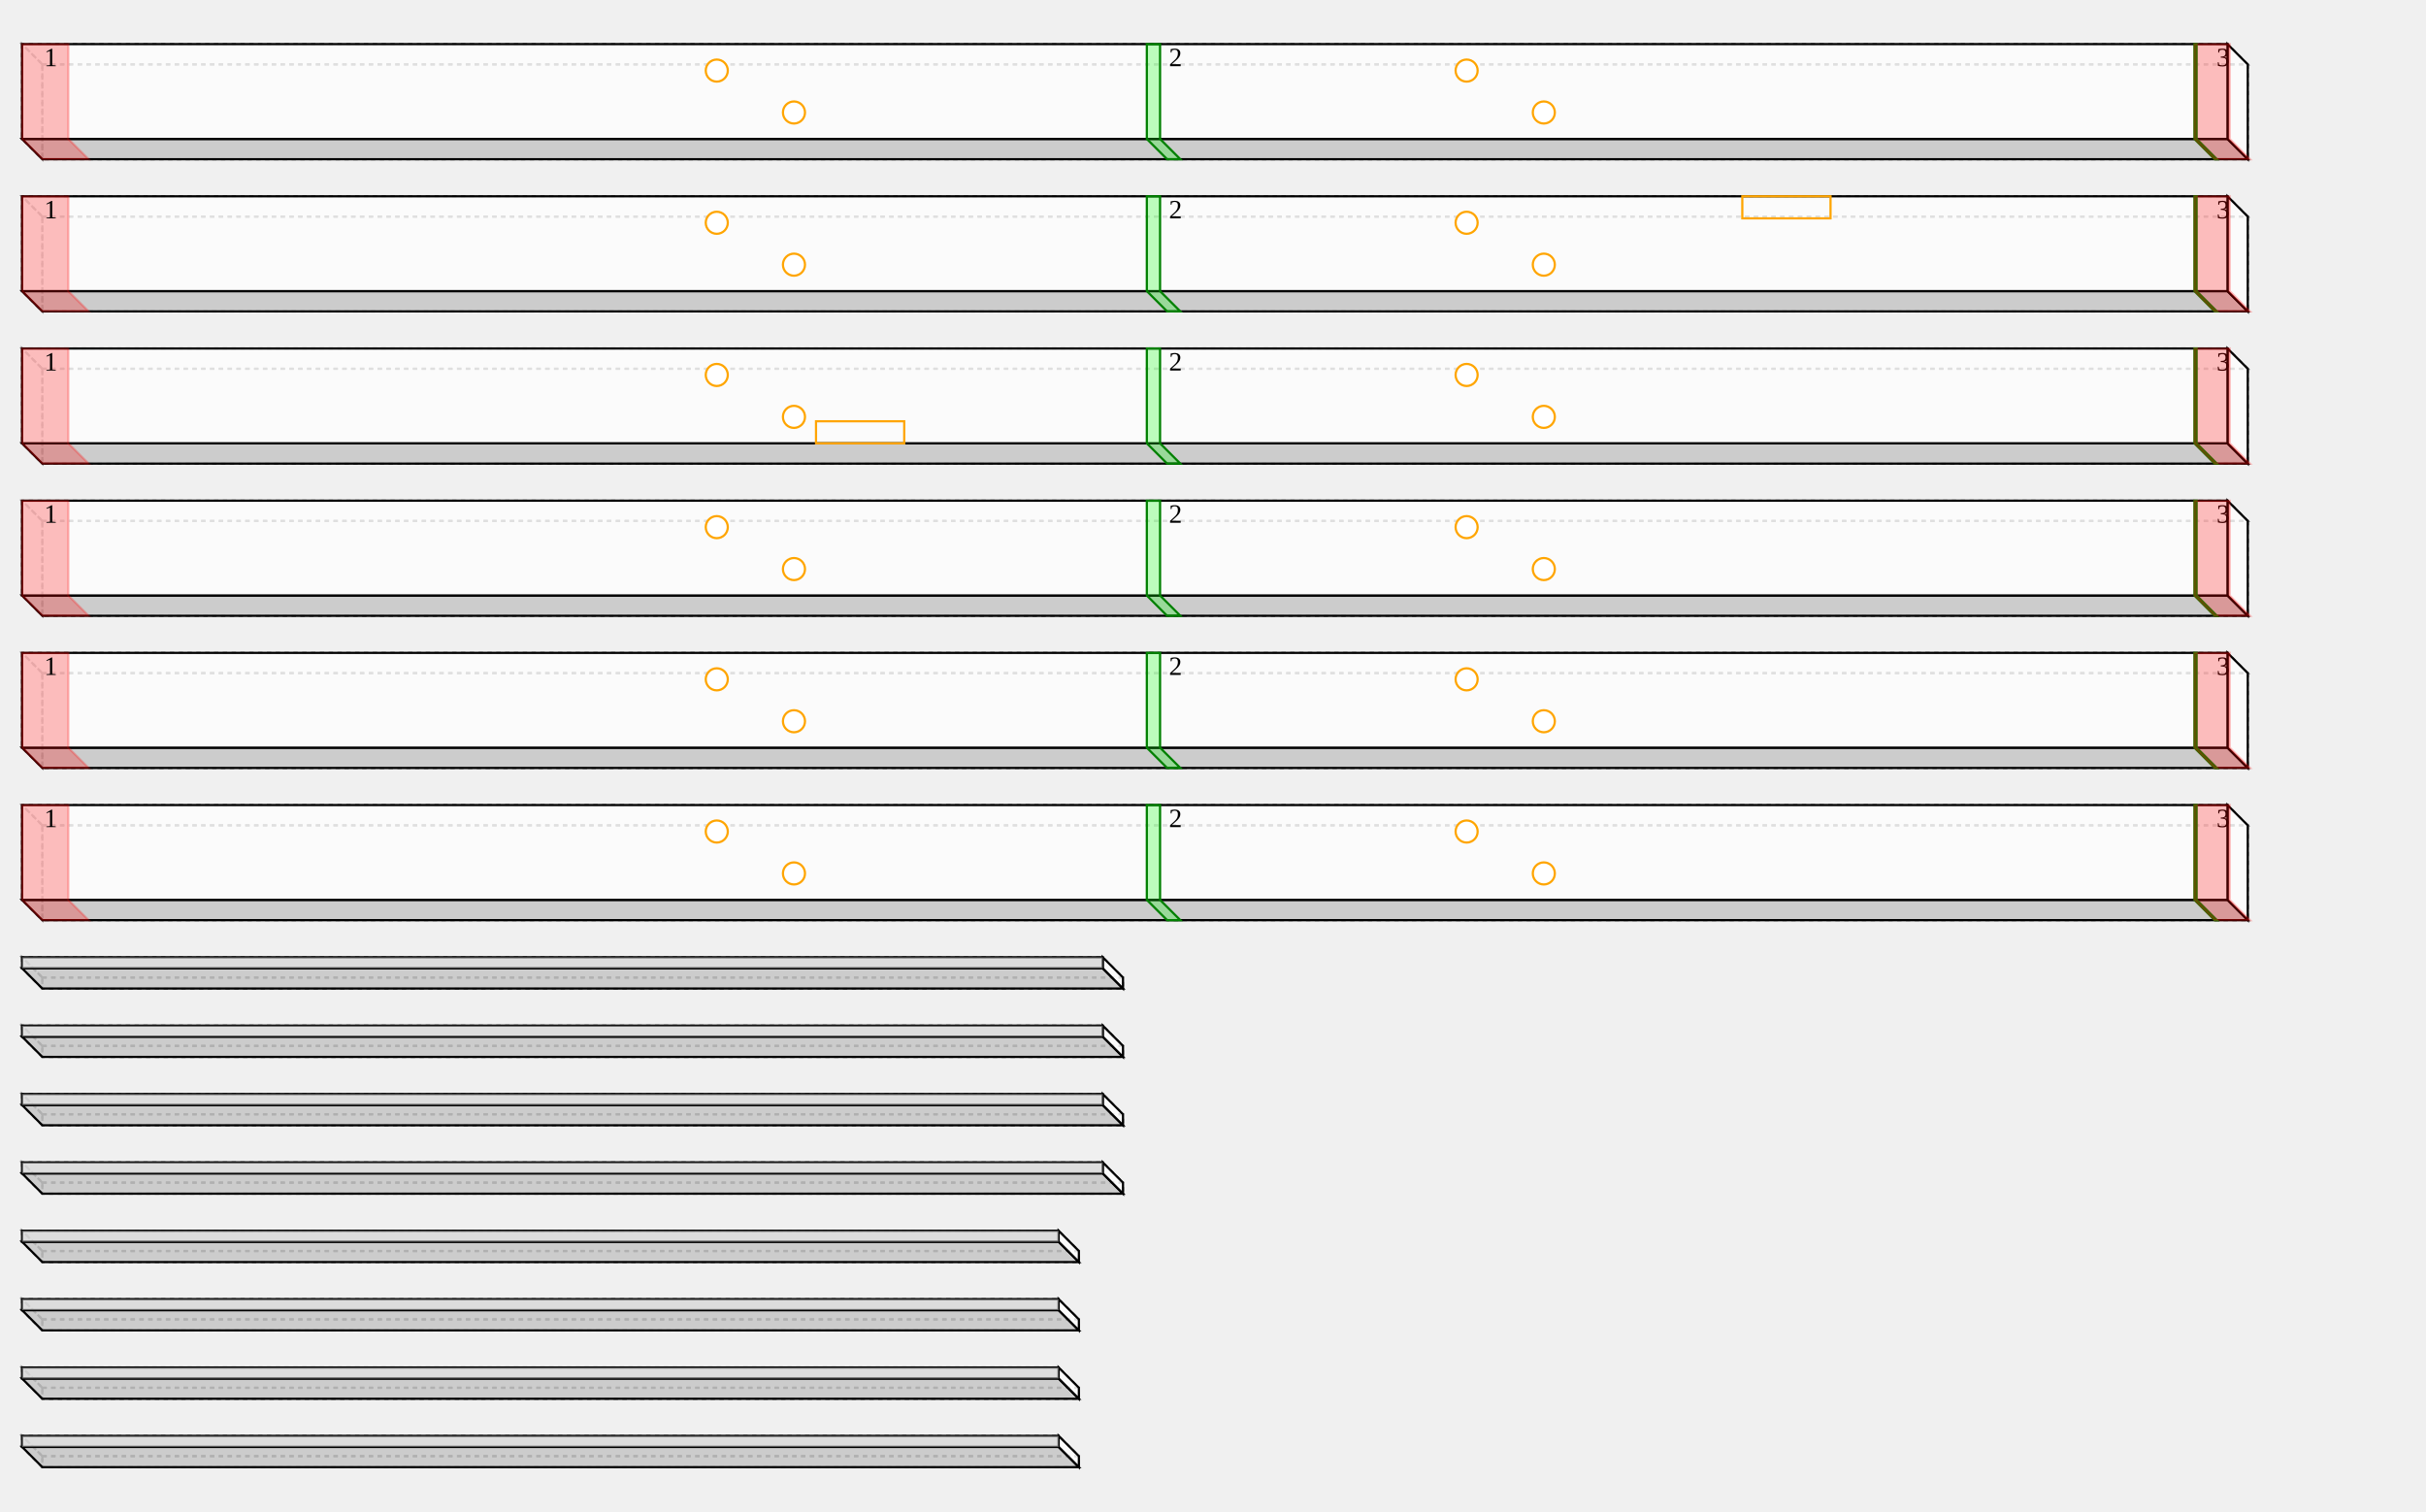
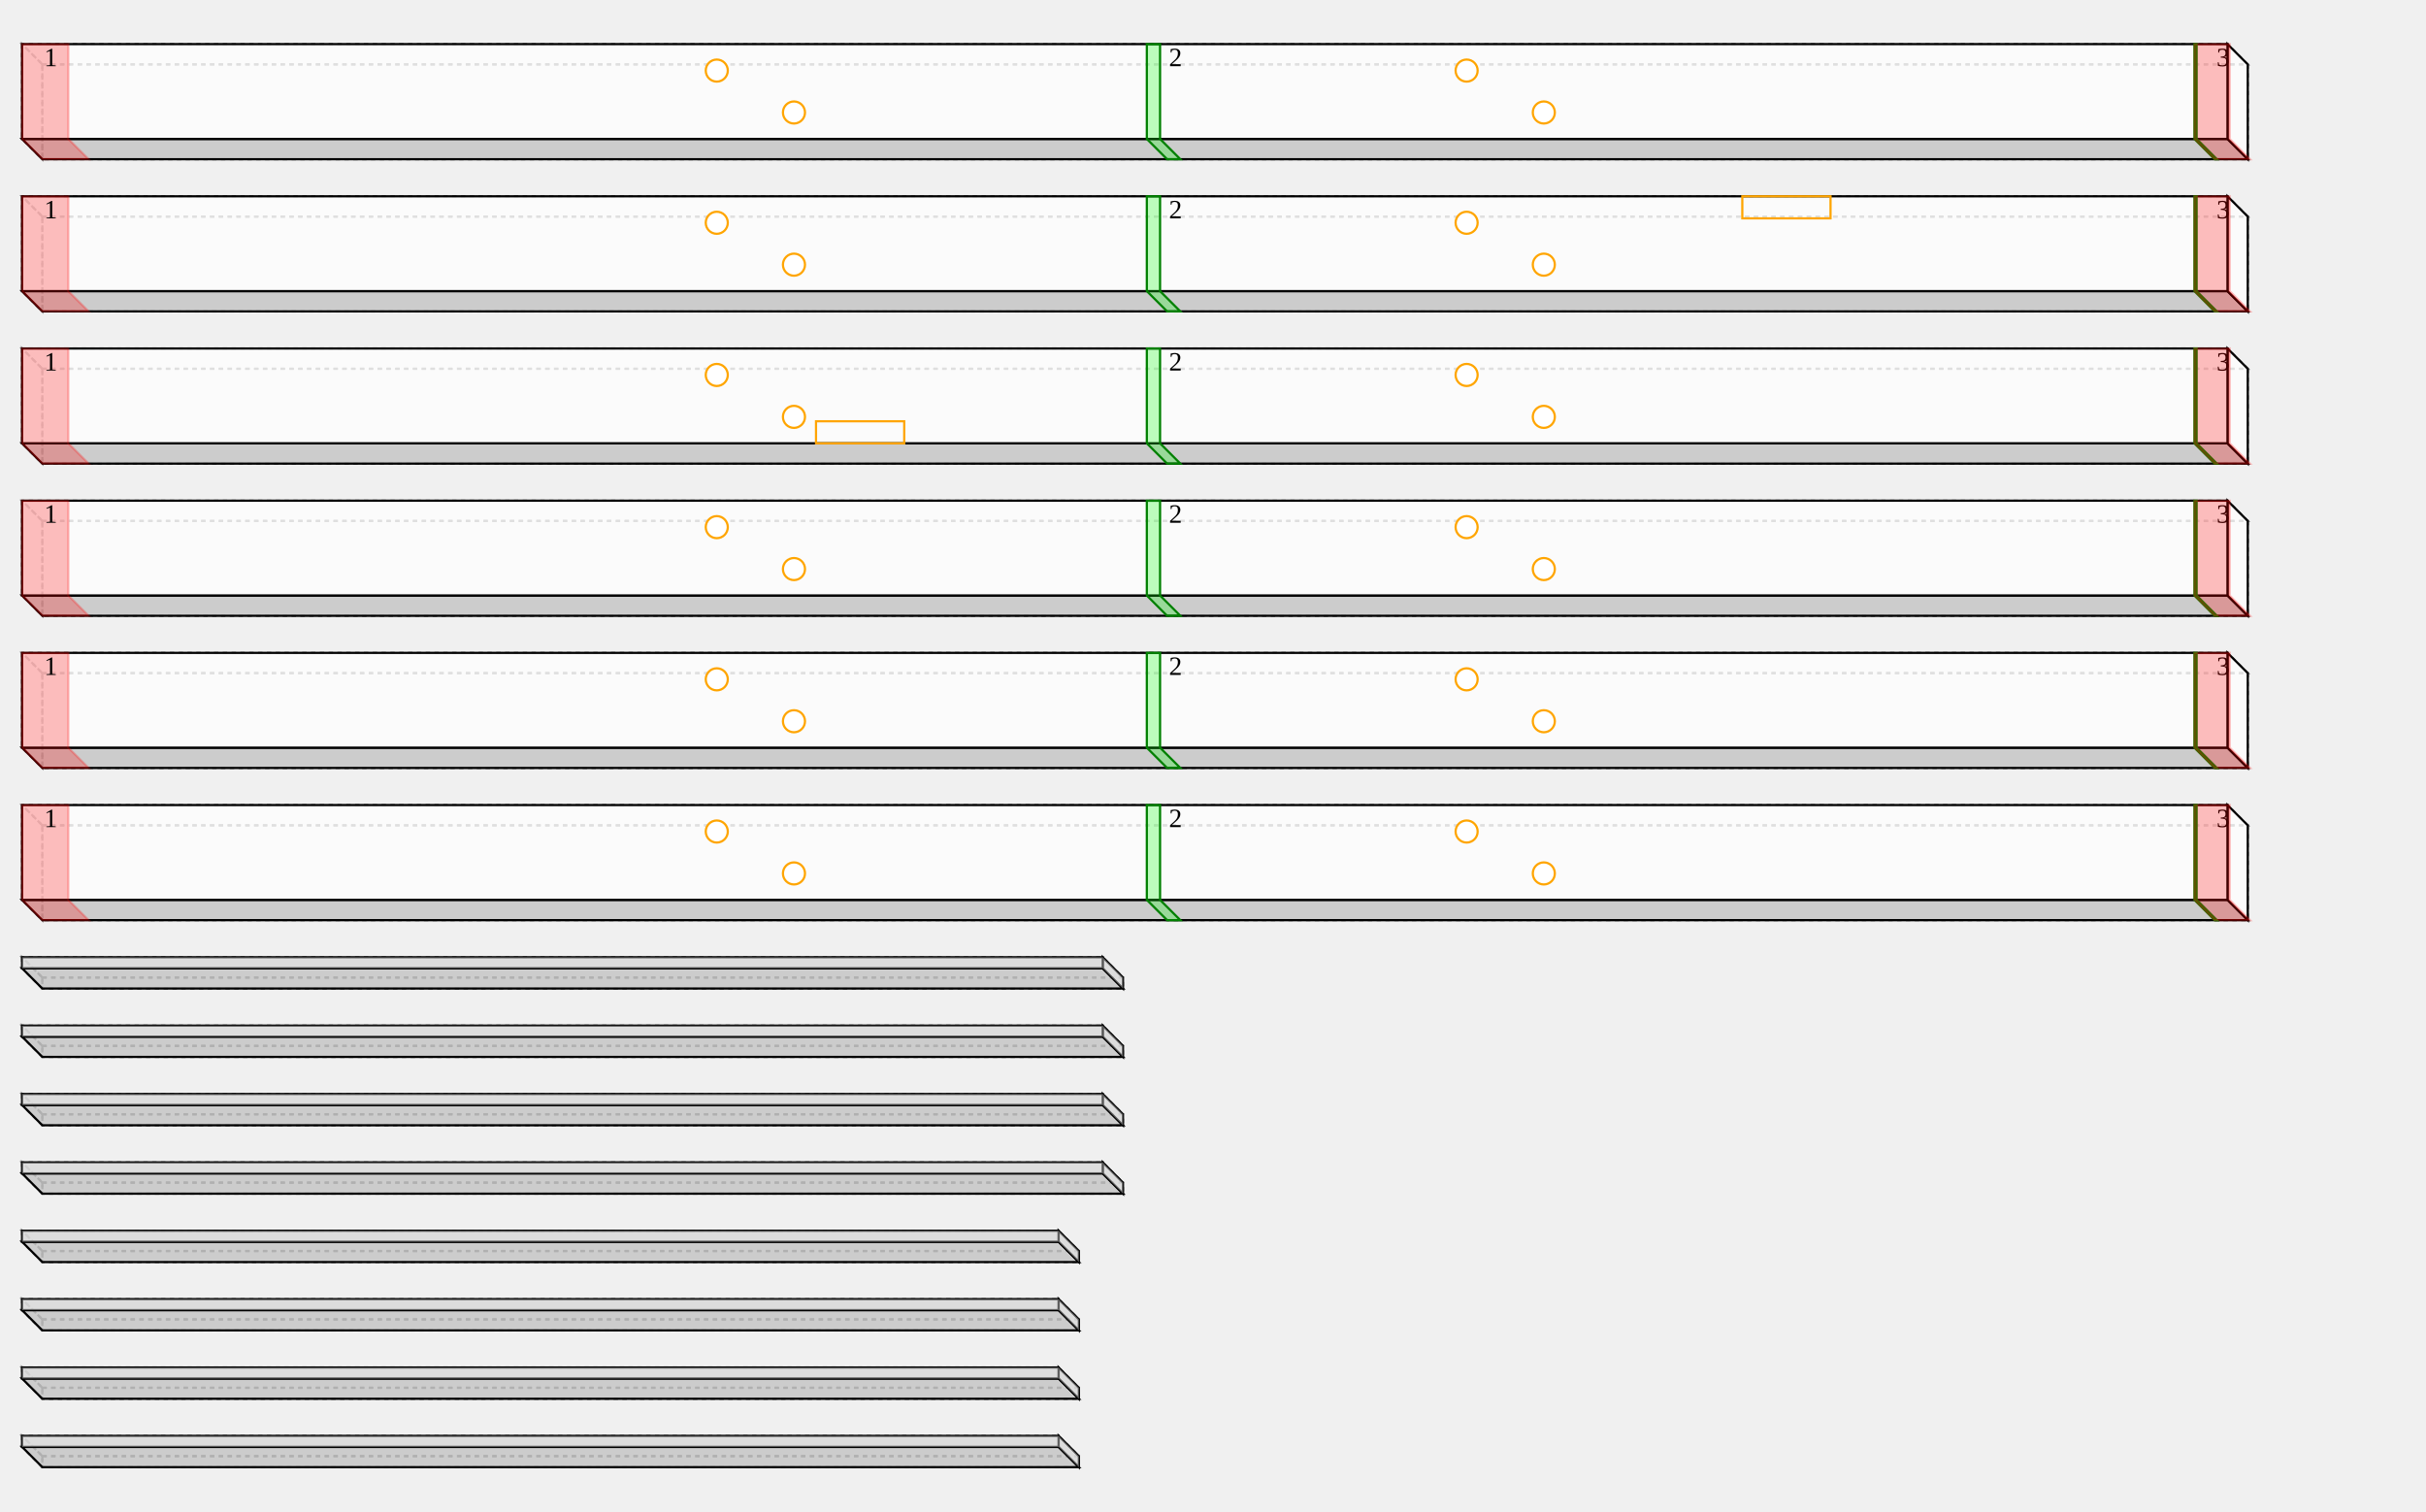
<svg xmlns="http://www.w3.org/2000/svg" width="1100" viewBox="0 0 1100 685.192">
  <polygon fill="none" stroke-width="1" stroke-dasharray="2" stroke="gray" points="19.192,29.192 19.192,72.192 1019.192,72.192 1019.192,29.192" />
  <polygon fill="none" stroke-width="1" stroke-dasharray="2" stroke="gray" points="10.0,20.0 10.0,63.0 19.192,72.192 19.192,29.192" />
  <polygon fill="none" stroke-width="1" stroke-dasharray="2" stroke="gray" points="19.192,29.192 1019.192,29.192 1010.0,20.0 10.0,20.0" />
  <polygon fill="rgba(192,192,192,0.75)" stroke-width="1" stroke-dasharray="" stroke="black" points="10.0,63.0 1010.0,63.0 1019.192,72.192 19.192,72.192" />
  <polygon fill="rgba(255,255,255,0.75)" stroke-width="1" stroke-dasharray="" stroke="black" points="1019.192,29.192 1019.192,72.192 1010.0,63.0 1010.0,20.0" />
  <polygon fill="rgba(255,255,255,0.75)" stroke-width="1" stroke-dasharray="" stroke="black" points="10.0,20.0 1010.0,20.0 1010.0,63.0 10.0,63.0" />
  <circle cx="325" cy="32" r="5" stroke="orange" fill="white" stroke-width="1" />
  <circle cx="360" cy="51" r="5" stroke="orange" fill="white" stroke-width="1" />
  <circle cx="665" cy="32" r="5" stroke="orange" fill="white" stroke-width="1" />
  <circle cx="700" cy="51" r="5" stroke="orange" fill="white" stroke-width="1" />
  <polygon fill="rgba(255,0,0,0.25)" stroke-width="1" stroke-dasharray="" stroke="rgba(255,0,0,0.25)" points="10.0,20.0 31.0,20.0 31.0,63.0 40.192,72.192 19.192,72.192 10.0,63.0" />
  <text style="" text-anchor="left" x="20" y="30" fill="black">1</text>
  <polygon fill="rgba(0,255,0,0.25)" stroke-width="1" stroke-dasharray="" stroke="green" points="520.0,20.0 526.0,20.0 526.0,63.0 535.192,72.192 529.192,72.192 520.0,63.0" />
  <text style="" text-anchor="left" x="530" y="30" fill="black">2</text>
  <polygon fill="rgba(0,255,0,0.25)" stroke-width="1" stroke-dasharray="" stroke="green" points="995.0,20.0 996.0,20.0 996.0,63.0 1005.192,72.192 1004.192,72.192 995.0,63.0" />
  <text style="" text-anchor="left" x="1005" y="30" fill="black">3</text>
  <polygon fill="rgba(255,0,0,0.25)" stroke-width="1" stroke-dasharray="" stroke="rgba(255,0,0,0.25)" points="995.0,20.0 1011.0,20.0 1011.0,63.0 1020.192,72.192 1004.192,72.192 995.0,63.0" />
  <polygon fill="none" stroke-width="1" stroke-dasharray="2" stroke="gray" points="19.192,98.192 19.192,141.192 1019.192,141.192 1019.192,98.192" />
  <polygon fill="none" stroke-width="1" stroke-dasharray="2" stroke="gray" points="10.0,89.0 10.0,132.0 19.192,141.192 19.192,98.192" />
  <polygon fill="none" stroke-width="1" stroke-dasharray="2" stroke="gray" points="19.192,98.192 1019.192,98.192 1010.0,89.0 10.0,89.0" />
  <polygon fill="rgba(192,192,192,0.75)" stroke-width="1" stroke-dasharray="" stroke="black" points="10.0,132.0 1010.0,132.0 1019.192,141.192 19.192,141.192" />
  <polygon fill="rgba(255,255,255,0.75)" stroke-width="1" stroke-dasharray="" stroke="black" points="1019.192,98.192 1019.192,141.192 1010.0,132.0 1010.0,89.0" />
  <polygon fill="rgba(255,255,255,0.75)" stroke-width="1" stroke-dasharray="" stroke="black" points="10.0,89.0 1010.0,89.0 1010.0,132.0 10.0,132.0" />
  <rect x="790" y="89" width="40" height="10" style="fill: none; stroke: orange; stroke-width: 1;" />
  <circle cx="325" cy="101" r="5" stroke="orange" fill="white" stroke-width="1" />
  <circle cx="360" cy="120" r="5" stroke="orange" fill="white" stroke-width="1" />
  <circle cx="665" cy="101" r="5" stroke="orange" fill="white" stroke-width="1" />
  <circle cx="700" cy="120" r="5" stroke="orange" fill="white" stroke-width="1" />
  <polygon fill="rgba(255,0,0,0.25)" stroke-width="1" stroke-dasharray="" stroke="rgba(255,0,0,0.25)" points="10.0,89.0 31.0,89.0 31.0,132.0 40.192,141.192 19.192,141.192 10.0,132.0" />
  <text style="" text-anchor="left" x="20" y="99" fill="black">1</text>
  <polygon fill="rgba(0,255,0,0.25)" stroke-width="1" stroke-dasharray="" stroke="green" points="520.0,89.0 526.0,89.0 526.0,132.0 535.192,141.192 529.192,141.192 520.0,132.0" />
  <text style="" text-anchor="left" x="530" y="99" fill="black">2</text>
  <polygon fill="rgba(0,255,0,0.25)" stroke-width="1" stroke-dasharray="" stroke="green" points="995.0,89.0 996.0,89.0 996.0,132.0 1005.192,141.192 1004.192,141.192 995.0,132.0" />
  <text style="" text-anchor="left" x="1005" y="99" fill="black">3</text>
  <polygon fill="rgba(255,0,0,0.25)" stroke-width="1" stroke-dasharray="" stroke="rgba(255,0,0,0.25)" points="995.0,89.0 1011.0,89.0 1011.0,132.0 1020.192,141.192 1004.192,141.192 995.0,132.0" />
  <polygon fill="none" stroke-width="1" stroke-dasharray="2" stroke="gray" points="19.192,167.192 19.192,210.192 1019.192,210.192 1019.192,167.192" />
  <polygon fill="none" stroke-width="1" stroke-dasharray="2" stroke="gray" points="10.0,158.0 10.0,201.0 19.192,210.192 19.192,167.192" />
  <polygon fill="none" stroke-width="1" stroke-dasharray="2" stroke="gray" points="19.192,167.192 1019.192,167.192 1010.0,158.0 10.0,158.0" />
  <polygon fill="rgba(192,192,192,0.75)" stroke-width="1" stroke-dasharray="" stroke="black" points="10.0,201.0 1010.0,201.0 1019.192,210.192 19.192,210.192" />
  <polygon fill="rgba(255,255,255,0.75)" stroke-width="1" stroke-dasharray="" stroke="black" points="1019.192,167.192 1019.192,210.192 1010.0,201.0 1010.0,158.0" />
  <polygon fill="rgba(255,255,255,0.75)" stroke-width="1" stroke-dasharray="" stroke="black" points="10.0,158.0 1010.0,158.0 1010.0,201.0 10.0,201.0" />
  <rect x="370" y="191" width="40" height="10" style="fill: none; stroke: orange; stroke-width: 1;" />
  <circle cx="325" cy="170" r="5" stroke="orange" fill="white" stroke-width="1" />
  <circle cx="360" cy="189" r="5" stroke="orange" fill="white" stroke-width="1" />
  <circle cx="665" cy="170" r="5" stroke="orange" fill="white" stroke-width="1" />
  <circle cx="700" cy="189" r="5" stroke="orange" fill="white" stroke-width="1" />
  <polygon fill="rgba(255,0,0,0.25)" stroke-width="1" stroke-dasharray="" stroke="rgba(255,0,0,0.25)" points="10.0,158.0 31.0,158.0 31.0,201.0 40.192,210.192 19.192,210.192 10.0,201.0" />
  <text style="" text-anchor="left" x="20" y="168" fill="black">1</text>
  <polygon fill="rgba(0,255,0,0.25)" stroke-width="1" stroke-dasharray="" stroke="green" points="520.0,158.0 526.0,158.0 526.0,201.0 535.192,210.192 529.192,210.192 520.0,201.0" />
  <text style="" text-anchor="left" x="530" y="168" fill="black">2</text>
  <polygon fill="rgba(0,255,0,0.25)" stroke-width="1" stroke-dasharray="" stroke="green" points="995.0,158.0 996.0,158.0 996.0,201.0 1005.192,210.192 1004.192,210.192 995.0,201.0" />
  <text style="" text-anchor="left" x="1005" y="168" fill="black">3</text>
  <polygon fill="rgba(255,0,0,0.25)" stroke-width="1" stroke-dasharray="" stroke="rgba(255,0,0,0.25)" points="995.0,158.0 1011.0,158.0 1011.0,201.0 1020.192,210.192 1004.192,210.192 995.0,201.0" />
  <polygon fill="none" stroke-width="1" stroke-dasharray="2" stroke="gray" points="19.192,236.192 19.192,279.192 1019.192,279.192 1019.192,236.192" />
  <polygon fill="none" stroke-width="1" stroke-dasharray="2" stroke="gray" points="10.0,227.0 10.0,270.0 19.192,279.192 19.192,236.192" />
  <polygon fill="none" stroke-width="1" stroke-dasharray="2" stroke="gray" points="19.192,236.192 1019.192,236.192 1010.0,227.0 10.0,227.0" />
  <polygon fill="rgba(192,192,192,0.75)" stroke-width="1" stroke-dasharray="" stroke="black" points="10.0,270.0 1010.0,270.0 1019.192,279.192 19.192,279.192" />
  <polygon fill="rgba(255,255,255,0.75)" stroke-width="1" stroke-dasharray="" stroke="black" points="1019.192,236.192 1019.192,279.192 1010.0,270.0 1010.0,227.0" />
  <polygon fill="rgba(255,255,255,0.75)" stroke-width="1" stroke-dasharray="" stroke="black" points="10.0,227.0 1010.0,227.0 1010.0,270.0 10.0,270.0" />
  <circle cx="325" cy="239" r="5" stroke="orange" fill="white" stroke-width="1" />
  <circle cx="360" cy="258" r="5" stroke="orange" fill="white" stroke-width="1" />
  <circle cx="665" cy="239" r="5" stroke="orange" fill="white" stroke-width="1" />
  <circle cx="700" cy="258" r="5" stroke="orange" fill="white" stroke-width="1" />
  <polygon fill="rgba(255,0,0,0.25)" stroke-width="1" stroke-dasharray="" stroke="rgba(255,0,0,0.25)" points="10.0,227.0 31.0,227.0 31.0,270.0 40.192,279.192 19.192,279.192 10.0,270.0" />
  <text style="" text-anchor="left" x="20" y="237" fill="black">1</text>
  <polygon fill="rgba(0,255,0,0.25)" stroke-width="1" stroke-dasharray="" stroke="green" points="520.0,227.0 526.0,227.0 526.0,270.0 535.192,279.192 529.192,279.192 520.0,270.0" />
  <text style="" text-anchor="left" x="530" y="237" fill="black">2</text>
  <polygon fill="rgba(0,255,0,0.25)" stroke-width="1" stroke-dasharray="" stroke="green" points="995.0,227.0 996.0,227.0 996.0,270.0 1005.192,279.192 1004.192,279.192 995.0,270.0" />
  <text style="" text-anchor="left" x="1005" y="237" fill="black">3</text>
  <polygon fill="rgba(255,0,0,0.25)" stroke-width="1" stroke-dasharray="" stroke="rgba(255,0,0,0.25)" points="995.0,227.0 1011.0,227.0 1011.0,270.0 1020.192,279.192 1004.192,279.192 995.0,270.0" />
  <polygon fill="none" stroke-width="1" stroke-dasharray="2" stroke="gray" points="19.192,305.192 19.192,348.192 1019.192,348.192 1019.192,305.192" />
  <polygon fill="none" stroke-width="1" stroke-dasharray="2" stroke="gray" points="10.0,296.0 10.0,339.0 19.192,348.192 19.192,305.192" />
  <polygon fill="none" stroke-width="1" stroke-dasharray="2" stroke="gray" points="19.192,305.192 1019.192,305.192 1010.0,296.0 10.0,296.0" />
  <polygon fill="rgba(192,192,192,0.75)" stroke-width="1" stroke-dasharray="" stroke="black" points="10.0,339.0 1010.0,339.0 1019.192,348.192 19.192,348.192" />
  <polygon fill="rgba(255,255,255,0.75)" stroke-width="1" stroke-dasharray="" stroke="black" points="1019.192,305.192 1019.192,348.192 1010.0,339.0 1010.0,296.0" />
  <polygon fill="rgba(255,255,255,0.75)" stroke-width="1" stroke-dasharray="" stroke="black" points="10.0,296.0 1010.0,296.0 1010.0,339.0 10.0,339.0" />
  <circle cx="325" cy="308" r="5" stroke="orange" fill="white" stroke-width="1" />
  <circle cx="360" cy="327" r="5" stroke="orange" fill="white" stroke-width="1" />
  <circle cx="665" cy="308" r="5" stroke="orange" fill="white" stroke-width="1" />
  <circle cx="700" cy="327" r="5" stroke="orange" fill="white" stroke-width="1" />
  <polygon fill="rgba(255,0,0,0.25)" stroke-width="1" stroke-dasharray="" stroke="rgba(255,0,0,0.25)" points="10.0,296.0 31.0,296.0 31.0,339.0 40.192,348.192 19.192,348.192 10.0,339.0" />
  <text style="" text-anchor="left" x="20" y="306" fill="black">1</text>
  <polygon fill="rgba(0,255,0,0.25)" stroke-width="1" stroke-dasharray="" stroke="green" points="520.0,296.0 526.0,296.0 526.0,339.0 535.192,348.192 529.192,348.192 520.0,339.0" />
  <text style="" text-anchor="left" x="530" y="306" fill="black">2</text>
  <polygon fill="rgba(0,255,0,0.25)" stroke-width="1" stroke-dasharray="" stroke="green" points="995.0,296.0 996.0,296.0 996.0,339.0 1005.192,348.192 1004.192,348.192 995.0,339.0" />
  <text style="" text-anchor="left" x="1005" y="306" fill="black">3</text>
  <polygon fill="rgba(255,0,0,0.25)" stroke-width="1" stroke-dasharray="" stroke="rgba(255,0,0,0.25)" points="995.0,296.0 1011.0,296.0 1011.0,339.0 1020.192,348.192 1004.192,348.192 995.0,339.0" />
  <polygon fill="none" stroke-width="1" stroke-dasharray="2" stroke="gray" points="19.192,374.192 19.192,417.192 1019.192,417.192 1019.192,374.192" />
  <polygon fill="none" stroke-width="1" stroke-dasharray="2" stroke="gray" points="10.0,365.0 10.0,408.0 19.192,417.192 19.192,374.192" />
  <polygon fill="none" stroke-width="1" stroke-dasharray="2" stroke="gray" points="19.192,374.192 1019.192,374.192 1010.0,365.0 10.0,365.0" />
  <polygon fill="rgba(192,192,192,0.75)" stroke-width="1" stroke-dasharray="" stroke="black" points="10.0,408.0 1010.0,408.0 1019.192,417.192 19.192,417.192" />
  <polygon fill="rgba(255,255,255,0.75)" stroke-width="1" stroke-dasharray="" stroke="black" points="1019.192,374.192 1019.192,417.192 1010.0,408.0 1010.0,365.0" />
  <polygon fill="rgba(255,255,255,0.75)" stroke-width="1" stroke-dasharray="" stroke="black" points="10.0,365.0 1010.0,365.0 1010.0,408.0 10.0,408.0" />
  <circle cx="325" cy="377" r="5" stroke="orange" fill="white" stroke-width="1" />
  <circle cx="360" cy="396" r="5" stroke="orange" fill="white" stroke-width="1" />
  <circle cx="665" cy="377" r="5" stroke="orange" fill="white" stroke-width="1" />
  <circle cx="700" cy="396" r="5" stroke="orange" fill="white" stroke-width="1" />
  <polygon fill="rgba(255,0,0,0.25)" stroke-width="1" stroke-dasharray="" stroke="rgba(255,0,0,0.25)" points="10.0,365.0 31.0,365.0 31.0,408.0 40.192,417.192 19.192,417.192 10.0,408.0" />
  <text style="" text-anchor="left" x="20" y="375" fill="black">1</text>
  <polygon fill="rgba(0,255,0,0.25)" stroke-width="1" stroke-dasharray="" stroke="green" points="520.0,365.0 526.0,365.0 526.0,408.0 535.192,417.192 529.192,417.192 520.0,408.0" />
  <text style="" text-anchor="left" x="530" y="375" fill="black">2</text>
  <polygon fill="rgba(0,255,0,0.25)" stroke-width="1" stroke-dasharray="" stroke="green" points="995.0,365.0 996.0,365.0 996.0,408.0 1005.192,417.192 1004.192,417.192 995.0,408.0" />
  <text style="" text-anchor="left" x="1005" y="375" fill="black">3</text>
  <polygon fill="rgba(255,0,0,0.25)" stroke-width="1" stroke-dasharray="" stroke="rgba(255,0,0,0.25)" points="995.0,365.0 1011.0,365.0 1011.0,408.0 1020.192,417.192 1004.192,417.192 995.0,408.0" />
  <polygon fill="none" stroke-width="1" stroke-dasharray="2" stroke="gray" points="19.192,443.192 19.192,448.192 509.192,448.192 509.192,443.192" />
  <polygon fill="none" stroke-width="1" stroke-dasharray="2" stroke="gray" points="10.0,434.0 10.0,439.0 19.192,448.192 19.192,443.192" />
  <polygon fill="none" stroke-width="1" stroke-dasharray="2" stroke="gray" points="19.192,443.192 509.192,443.192 500.0,434.0 10.0,434.0" />
  <polygon fill="rgba(192,192,192,0.75)" stroke-width="1" stroke-dasharray="" stroke="black" points="10.0,439.0 500.0,439.0 509.192,448.192 19.192,448.192" />
  <polygon fill="rgba(255,255,255,0.75)" stroke-width="1" stroke-dasharray="" stroke="black" points="509.192,443.192 509.192,448.192 500.0,439.0 500.0,434.0" />
  <polygon fill="rgba(255,255,255,0.75)" stroke-width="1" stroke-dasharray="" stroke="black" points="10.0,434.0 500.0,434.0 500.0,439.0 10.0,439.0" />
+   <polygon fill="rgba(192,192,192,0.5)" stroke-width="1" stroke-dasharray="" stroke="none" points="500.0,434.0 509.192,443.192 509.192,448.192 500.0,439.0" />
  <polygon fill="rgba(192,192,192,0.5)" stroke-width="1" stroke-dasharray="" stroke="none" points="10.0,434.0 500.0,434.0 500.0,439.0 10.0,439.0" />
  <polygon fill="none" stroke-width="1" stroke-dasharray="2" stroke="gray" points="19.192,474.192 19.192,479.192 509.192,479.192 509.192,474.192" />
  <polygon fill="none" stroke-width="1" stroke-dasharray="2" stroke="gray" points="10.0,465.0 10.0,470.0 19.192,479.192 19.192,474.192" />
  <polygon fill="none" stroke-width="1" stroke-dasharray="2" stroke="gray" points="19.192,474.192 509.192,474.192 500.0,465.0 10.0,465.0" />
  <polygon fill="rgba(192,192,192,0.75)" stroke-width="1" stroke-dasharray="" stroke="black" points="10.0,470.0 500.0,470.0 509.192,479.192 19.192,479.192" />
  <polygon fill="rgba(255,255,255,0.75)" stroke-width="1" stroke-dasharray="" stroke="black" points="509.192,474.192 509.192,479.192 500.0,470.0 500.0,465.0" />
  <polygon fill="rgba(255,255,255,0.75)" stroke-width="1" stroke-dasharray="" stroke="black" points="10.0,465.0 500.0,465.0 500.0,470.0 10.0,470.0" />
+   <polygon fill="rgba(192,192,192,0.5)" stroke-width="1" stroke-dasharray="" stroke="none" points="500.0,465.0 509.192,474.192 509.192,479.192 500.0,470.0" />
  <polygon fill="rgba(192,192,192,0.5)" stroke-width="1" stroke-dasharray="" stroke="none" points="10.0,465.0 500.0,465.0 500.0,470.0 10.0,470.0" />
  <polygon fill="none" stroke-width="1" stroke-dasharray="2" stroke="gray" points="19.192,505.192 19.192,510.192 509.192,510.192 509.192,505.192" />
  <polygon fill="none" stroke-width="1" stroke-dasharray="2" stroke="gray" points="10.0,496.0 10.0,501.0 19.192,510.192 19.192,505.192" />
  <polygon fill="none" stroke-width="1" stroke-dasharray="2" stroke="gray" points="19.192,505.192 509.192,505.192 500.0,496.0 10.0,496.0" />
  <polygon fill="rgba(192,192,192,0.75)" stroke-width="1" stroke-dasharray="" stroke="black" points="10.0,501.0 500.0,501.0 509.192,510.192 19.192,510.192" />
  <polygon fill="rgba(255,255,255,0.75)" stroke-width="1" stroke-dasharray="" stroke="black" points="509.192,505.192 509.192,510.192 500.0,501.0 500.0,496.0" />
  <polygon fill="rgba(255,255,255,0.75)" stroke-width="1" stroke-dasharray="" stroke="black" points="10.0,496.0 500.0,496.0 500.0,501.0 10.0,501.0" />
+   <polygon fill="rgba(192,192,192,0.5)" stroke-width="1" stroke-dasharray="" stroke="none" points="500.0,496.0 509.192,505.192 509.192,510.192 500.0,501.0" />
  <polygon fill="rgba(192,192,192,0.5)" stroke-width="1" stroke-dasharray="" stroke="none" points="10.0,496.0 500.0,496.0 500.0,501.0 10.0,501.0" />
  <polygon fill="none" stroke-width="1" stroke-dasharray="2" stroke="gray" points="19.192,536.192 19.192,541.192 509.192,541.192 509.192,536.192" />
  <polygon fill="none" stroke-width="1" stroke-dasharray="2" stroke="gray" points="10.0,527.0 10.0,532.0 19.192,541.192 19.192,536.192" />
  <polygon fill="none" stroke-width="1" stroke-dasharray="2" stroke="gray" points="19.192,536.192 509.192,536.192 500.0,527.0 10.0,527.0" />
  <polygon fill="rgba(192,192,192,0.75)" stroke-width="1" stroke-dasharray="" stroke="black" points="10.0,532.0 500.0,532.0 509.192,541.192 19.192,541.192" />
  <polygon fill="rgba(255,255,255,0.75)" stroke-width="1" stroke-dasharray="" stroke="black" points="509.192,536.192 509.192,541.192 500.0,532.0 500.0,527.0" />
  <polygon fill="rgba(255,255,255,0.75)" stroke-width="1" stroke-dasharray="" stroke="black" points="10.0,527.0 500.0,527.0 500.0,532.0 10.0,532.0" />
+   <polygon fill="rgba(192,192,192,0.5)" stroke-width="1" stroke-dasharray="" stroke="none" points="500.0,527.0 509.192,536.192 509.192,541.192 500.0,532.0" />
  <polygon fill="rgba(192,192,192,0.5)" stroke-width="1" stroke-dasharray="" stroke="none" points="10.0,527.0 500.0,527.0 500.0,532.0 10.0,532.0" />
  <polygon fill="none" stroke-width="1" stroke-dasharray="2" stroke="gray" points="19.192,567.192 19.192,572.192 489.192,572.192 489.192,567.192" />
  <polygon fill="none" stroke-width="1" stroke-dasharray="2" stroke="gray" points="10.0,558.0 10.0,563.0 19.192,572.192 19.192,567.192" />
  <polygon fill="none" stroke-width="1" stroke-dasharray="2" stroke="gray" points="19.192,567.192 489.192,567.192 480.0,558.0 10.0,558.0" />
  <polygon fill="rgba(192,192,192,0.75)" stroke-width="1" stroke-dasharray="" stroke="black" points="10.0,563.0 480.0,563.0 489.192,572.192 19.192,572.192" />
  <polygon fill="rgba(255,255,255,0.75)" stroke-width="1" stroke-dasharray="" stroke="black" points="489.192,567.192 489.192,572.192 480.0,563.0 480.0,558.0" />
  <polygon fill="rgba(255,255,255,0.75)" stroke-width="1" stroke-dasharray="" stroke="black" points="10.0,558.0 480.0,558.0 480.0,563.0 10.0,563.0" />
+   <polygon fill="rgba(192,192,192,0.5)" stroke-width="1" stroke-dasharray="" stroke="none" points="480.0,558.0 489.192,567.192 489.192,572.192 480.0,563.0" />
  <polygon fill="rgba(192,192,192,0.5)" stroke-width="1" stroke-dasharray="" stroke="none" points="10.0,558.0 480.0,558.0 480.0,563.0 10.0,563.0" />
  <polygon fill="none" stroke-width="1" stroke-dasharray="2" stroke="gray" points="19.192,598.192 19.192,603.192 489.192,603.192 489.192,598.192" />
  <polygon fill="none" stroke-width="1" stroke-dasharray="2" stroke="gray" points="10.0,589.0 10.0,594.0 19.192,603.192 19.192,598.192" />
  <polygon fill="none" stroke-width="1" stroke-dasharray="2" stroke="gray" points="19.192,598.192 489.192,598.192 480.0,589.0 10.0,589.0" />
  <polygon fill="rgba(192,192,192,0.75)" stroke-width="1" stroke-dasharray="" stroke="black" points="10.0,594.0 480.0,594.0 489.192,603.192 19.192,603.192" />
  <polygon fill="rgba(255,255,255,0.75)" stroke-width="1" stroke-dasharray="" stroke="black" points="489.192,598.192 489.192,603.192 480.0,594.0 480.0,589.0" />
  <polygon fill="rgba(255,255,255,0.75)" stroke-width="1" stroke-dasharray="" stroke="black" points="10.0,589.0 480.0,589.0 480.0,594.0 10.0,594.0" />
+   <polygon fill="rgba(192,192,192,0.5)" stroke-width="1" stroke-dasharray="" stroke="none" points="480.0,589.0 489.192,598.192 489.192,603.192 480.0,594.0" />
  <polygon fill="rgba(192,192,192,0.5)" stroke-width="1" stroke-dasharray="" stroke="none" points="10.0,589.0 480.0,589.0 480.0,594.0 10.0,594.0" />
  <polygon fill="none" stroke-width="1" stroke-dasharray="2" stroke="gray" points="19.192,629.192 19.192,634.192 489.192,634.192 489.192,629.192" />
  <polygon fill="none" stroke-width="1" stroke-dasharray="2" stroke="gray" points="10.0,620.0 10.0,625.0 19.192,634.192 19.192,629.192" />
  <polygon fill="none" stroke-width="1" stroke-dasharray="2" stroke="gray" points="19.192,629.192 489.192,629.192 480.0,620.0 10.0,620.0" />
  <polygon fill="rgba(192,192,192,0.75)" stroke-width="1" stroke-dasharray="" stroke="black" points="10.0,625.0 480.0,625.0 489.192,634.192 19.192,634.192" />
  <polygon fill="rgba(255,255,255,0.75)" stroke-width="1" stroke-dasharray="" stroke="black" points="489.192,629.192 489.192,634.192 480.0,625.0 480.0,620.0" />
  <polygon fill="rgba(255,255,255,0.75)" stroke-width="1" stroke-dasharray="" stroke="black" points="10.0,620.0 480.0,620.0 480.0,625.0 10.0,625.0" />
+   <polygon fill="rgba(192,192,192,0.5)" stroke-width="1" stroke-dasharray="" stroke="none" points="480.0,620.0 489.192,629.192 489.192,634.192 480.0,625.0" />
  <polygon fill="rgba(192,192,192,0.5)" stroke-width="1" stroke-dasharray="" stroke="none" points="10.0,620.0 480.0,620.0 480.0,625.0 10.0,625.0" />
  <polygon fill="none" stroke-width="1" stroke-dasharray="2" stroke="gray" points="19.192,660.192 19.192,665.192 489.192,665.192 489.192,660.192" />
  <polygon fill="none" stroke-width="1" stroke-dasharray="2" stroke="gray" points="10.0,651.0 10.0,656.0 19.192,665.192 19.192,660.192" />
  <polygon fill="none" stroke-width="1" stroke-dasharray="2" stroke="gray" points="19.192,660.192 489.192,660.192 480.0,651.0 10.0,651.0" />
  <polygon fill="rgba(192,192,192,0.75)" stroke-width="1" stroke-dasharray="" stroke="black" points="10.0,656.0 480.0,656.0 489.192,665.192 19.192,665.192" />
  <polygon fill="rgba(255,255,255,0.75)" stroke-width="1" stroke-dasharray="" stroke="black" points="489.192,660.192 489.192,665.192 480.0,656.0 480.0,651.0" />
  <polygon fill="rgba(255,255,255,0.75)" stroke-width="1" stroke-dasharray="" stroke="black" points="10.0,651.0 480.0,651.0 480.0,656.0 10.0,656.0" />
+   <polygon fill="rgba(192,192,192,0.5)" stroke-width="1" stroke-dasharray="" stroke="none" points="480.0,651.0 489.192,660.192 489.192,665.192 480.0,656.0" />
  <polygon fill="rgba(192,192,192,0.5)" stroke-width="1" stroke-dasharray="" stroke="none" points="10.0,651.0 480.0,651.0 480.0,656.0 10.0,656.0" />
</svg>
